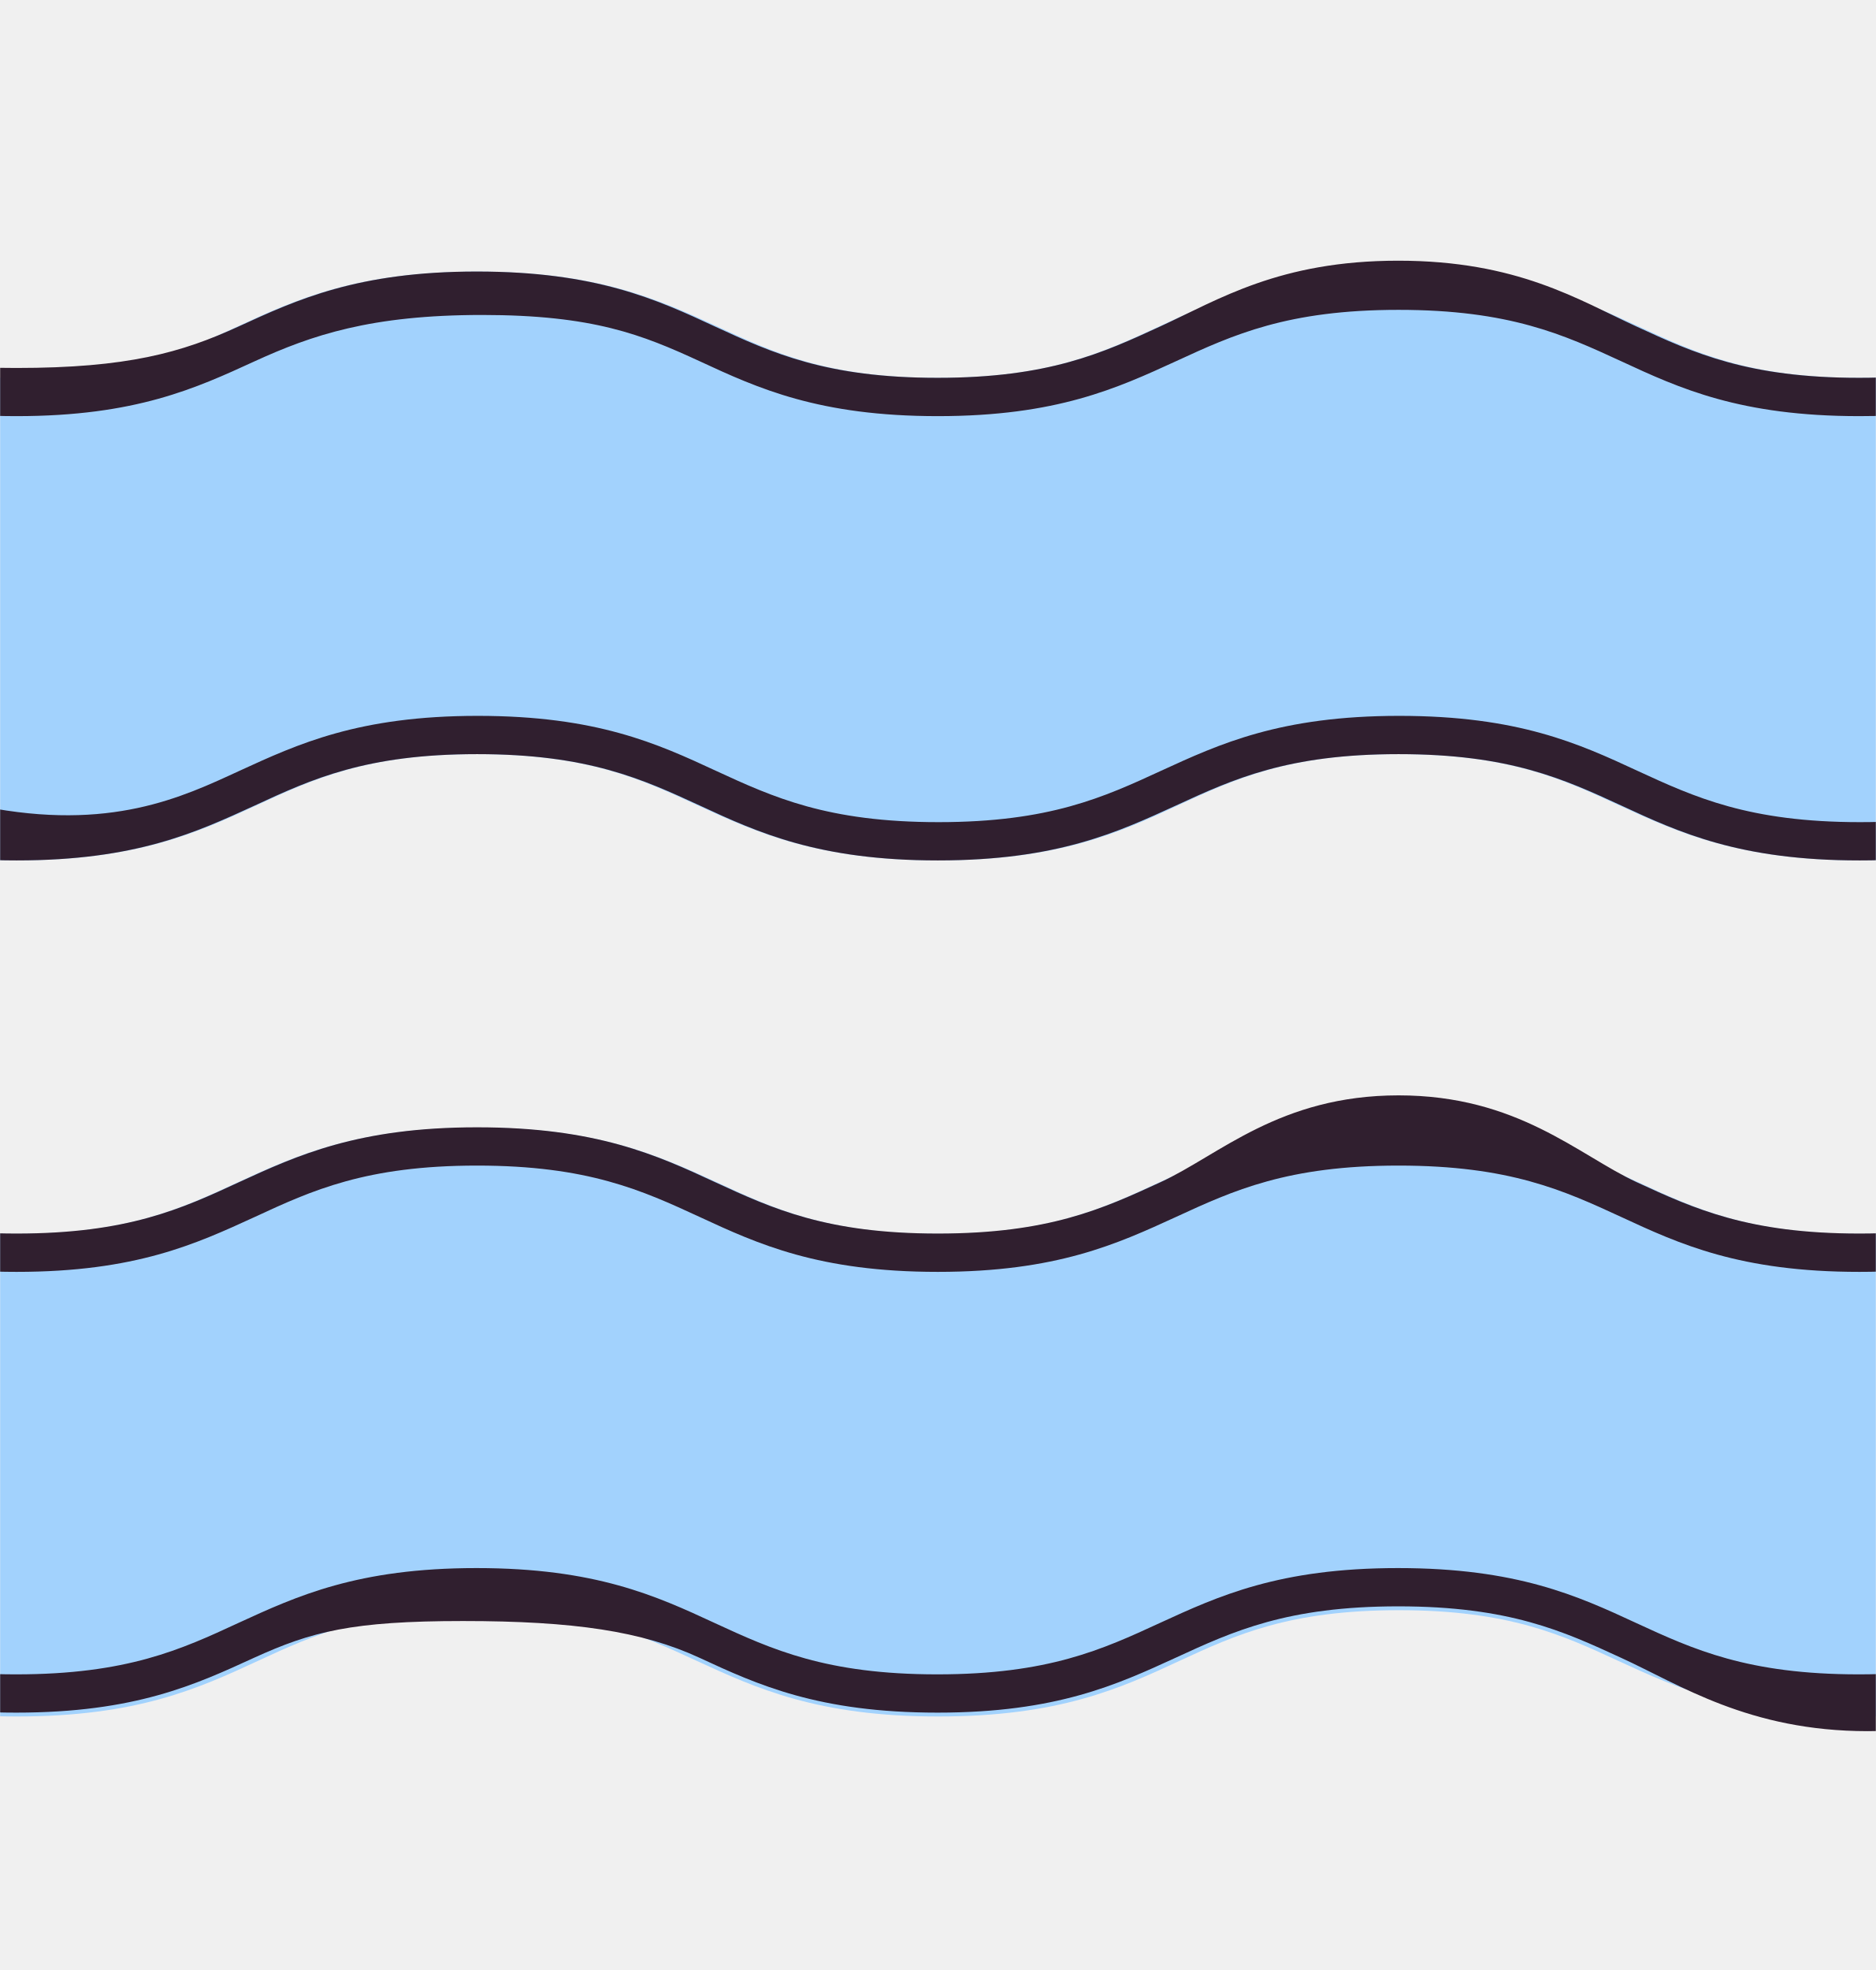
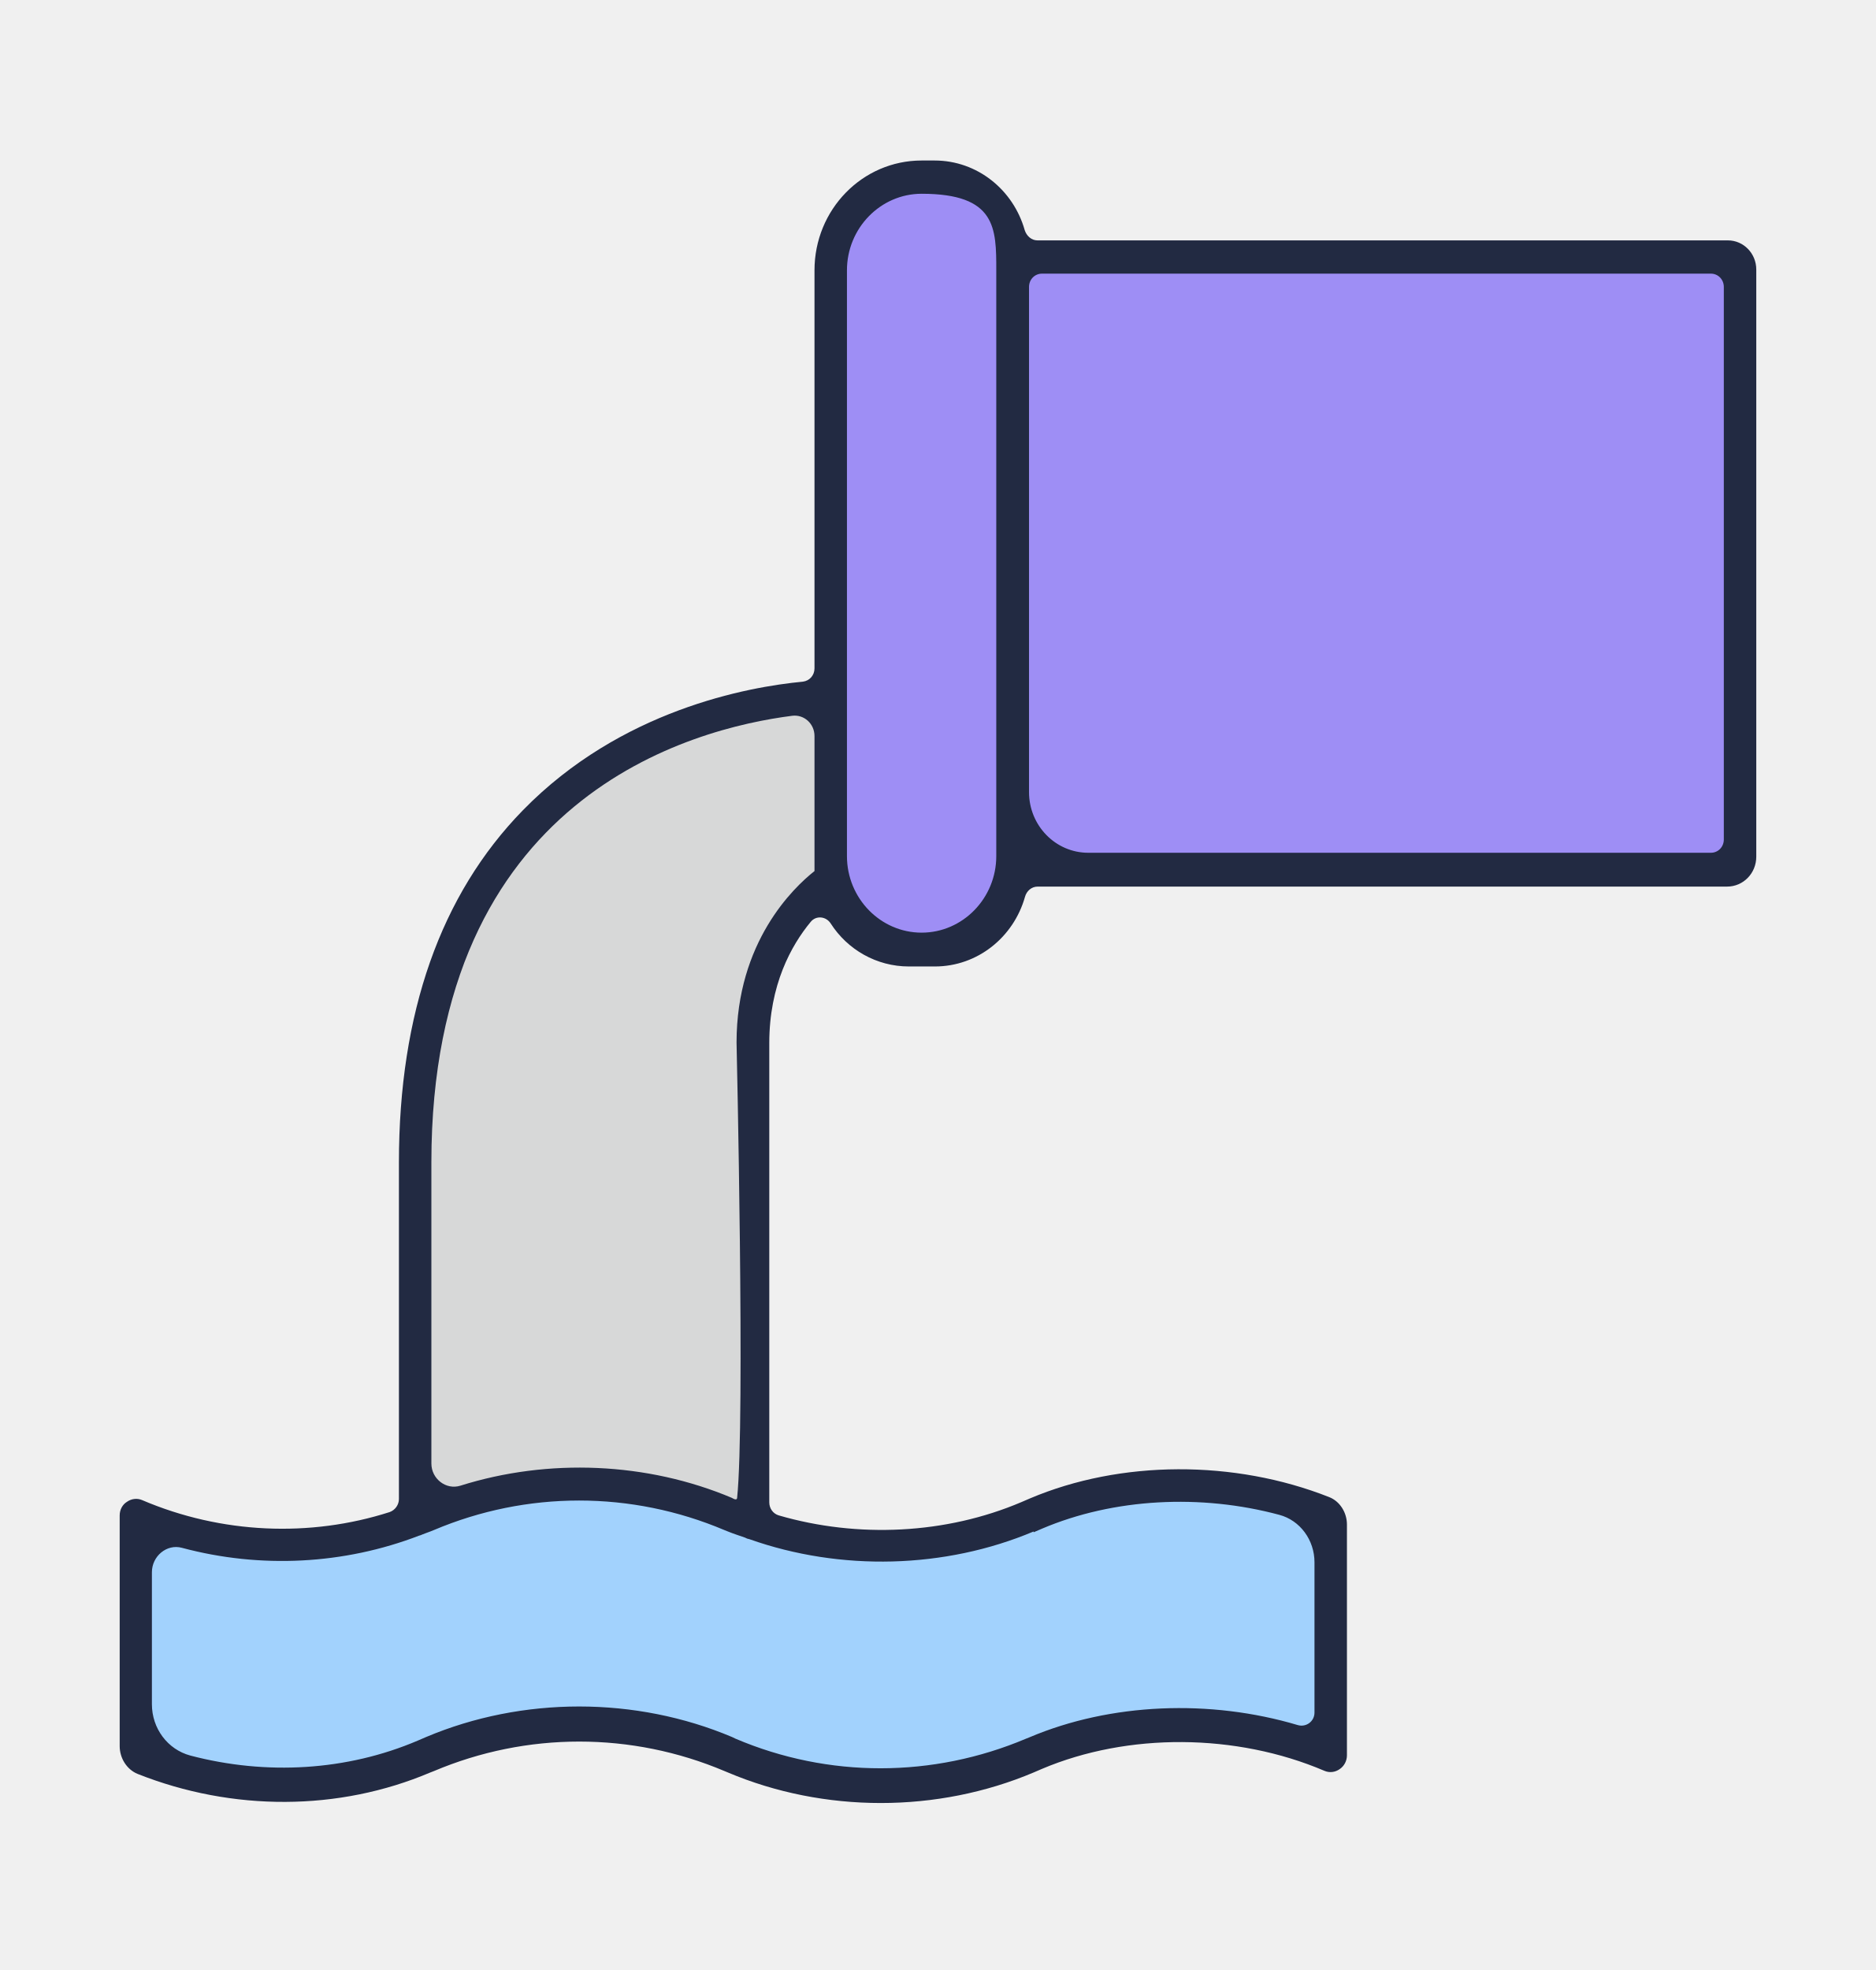
<svg xmlns="http://www.w3.org/2000/svg" width="40" height="42" viewBox="0 0 40 42" fill="none">
-   <g clip-path="url(#clip0_147_81)">
-     <path d="M49.477 24.04C46.898 24.04 45.592 24.639 44.333 25.224C43.128 25.782 41.989 26.306 39.652 26.306C37.315 26.306 36.176 25.782 34.971 25.224C33.712 24.646 32.406 24.04 29.828 24.04C27.249 24.04 25.943 24.639 24.684 25.224C23.479 25.782 22.34 26.306 20.003 26.306C17.666 26.306 16.527 25.782 15.322 25.224C14.063 24.646 12.757 24.04 10.179 24.04C7.6 24.04 6.301 24.639 5.035 25.224C3.83 25.782 2.691 26.306 0.354 26.306C-1.983 26.306 -3.122 25.782 -4.327 25.224C-5.586 24.646 -6.892 24.04 -9.47 24.04C-9.778 24.04 -10.026 24.292 -10.026 24.605V33.764C-10.026 34.077 -9.778 34.329 -9.47 34.329C-7.133 34.329 -5.995 34.853 -4.789 35.411C-3.53 35.989 -2.224 36.595 0.354 36.595C2.932 36.595 4.232 35.996 5.497 35.411C6.703 34.853 7.841 34.329 10.179 34.329C12.516 34.329 13.654 34.853 14.86 35.411C16.119 35.989 17.425 36.595 20.003 36.595C22.581 36.595 23.887 35.996 25.146 35.411C26.352 34.853 27.49 34.329 29.828 34.329C32.165 34.329 33.303 34.853 34.509 35.411C35.768 35.989 37.074 36.595 39.652 36.595C42.23 36.595 43.536 35.996 44.795 35.411C46.001 34.853 47.139 34.329 49.477 34.329C49.785 34.329 50.032 34.077 50.032 33.764V24.605C50.032 24.292 49.785 24.04 49.477 24.04Z" fill="#A2D2FD" style="fill:#A2D2FD;fill:color(display-p3 0.635 0.824 0.992);fill-opacity:1;" />
-     <path d="M49.477 5.79C46.899 5.79 45.593 6.388 44.334 6.974C43.128 7.532 41.99 8.056 39.653 8.056C37.315 8.056 36.177 7.532 34.971 6.974C33.712 6.395 32.406 5.79 29.828 5.79C27.25 5.79 25.944 6.388 24.685 6.974C23.479 7.532 22.341 8.056 20.004 8.056C17.666 8.056 16.528 7.532 15.322 6.974C14.063 6.395 12.758 5.79 10.179 5.79C7.601 5.79 6.302 6.388 5.036 6.974C3.83 7.532 2.692 8.056 0.355 8.056C-1.983 8.056 -3.121 7.532 -4.327 6.974C-5.592 6.395 -6.898 5.79 -9.476 5.79C-9.785 5.79 -10.032 6.041 -10.032 6.354V15.514C-10.032 15.827 -9.785 16.078 -9.476 16.078C-7.139 16.078 -6.001 16.602 -4.795 17.16C-3.536 17.739 -2.23 18.344 0.348 18.344C2.926 18.344 4.226 17.746 5.491 17.16C6.697 16.602 7.835 16.078 10.172 16.078C12.51 16.078 13.648 16.602 14.854 17.16C16.113 17.739 17.419 18.344 19.997 18.344C22.575 18.344 23.881 17.746 25.14 17.16C26.346 16.602 27.484 16.078 29.821 16.078C32.159 16.078 33.297 16.602 34.503 17.16C35.762 17.739 37.068 18.344 39.646 18.344C42.224 18.344 43.53 17.746 44.789 17.16C45.995 16.602 47.133 16.078 49.47 16.078C49.778 16.078 50.026 15.827 50.026 15.514V6.354C50.026 6.041 49.778 5.79 49.47 5.79H49.477Z" fill="#A2D2FD" style="fill:#A2D2FD;fill:color(display-p3 0.635 0.824 0.992);fill-opacity:1;" />
-     <path d="M39.646 8.872C37.101 8.872 35.815 8.28 34.569 7.702C33.344 7.137 32.192 6.606 29.821 6.606C27.451 6.606 26.299 7.137 25.073 7.702C23.827 8.273 22.535 8.872 19.997 8.872C17.459 8.872 16.166 8.28 14.92 7.702C13.695 7.137 12.65 6.715 10.279 6.715C7.909 6.715 6.65 7.144 5.431 7.702C4.185 8.273 2.899 8.872 0.354 8.872C-2.19 8.872 -3.476 8.28 -4.722 7.702C-5.947 7.137 -7.099 6.606 -9.47 6.606C-9.691 6.606 -9.872 6.422 -9.872 6.198C-9.872 5.973 -9.698 5.789 -9.477 5.789C-6.932 5.789 -5.646 6.381 -4.4 6.96C-3.175 7.525 -2.023 7.845 0.348 7.845C2.719 7.845 3.87 7.518 5.089 6.96C6.335 6.388 7.627 5.789 10.166 5.789C12.704 5.789 13.996 6.381 15.242 6.96C16.467 7.525 17.619 8.055 19.99 8.055C22.361 8.055 23.513 7.525 24.738 6.96C25.984 6.388 27.276 5.558 29.814 5.558C32.353 5.558 33.645 6.388 34.891 6.96C36.116 7.525 37.268 8.055 39.639 8.055C42.01 8.055 43.162 7.525 44.387 6.96C45.633 6.388 46.925 5.789 49.464 5.789C49.684 5.789 49.865 5.973 49.865 6.198C49.865 6.422 49.684 6.606 49.464 6.606C47.093 6.606 46.316 7.334 45.09 7.899C43.845 8.471 42.177 8.872 39.639 8.872H39.646Z" fill="#301F2F" style="fill:#301F2F;fill:color(display-p3 0.188 0.122 0.184);fill-opacity:1;" />
-     <path d="M39.646 18.344C37.101 18.344 35.815 17.752 34.57 17.174C33.344 16.609 32.192 16.078 29.822 16.078C27.451 16.078 26.299 16.609 25.073 17.174C23.828 17.745 22.535 18.344 19.997 18.344C17.459 18.344 16.166 17.752 14.921 17.174C13.695 16.609 12.543 16.078 10.173 16.078C7.802 16.078 6.65 16.609 5.431 17.174C4.186 17.745 2.9 18.344 0.355 18.344C-2.19 18.344 -3.476 17.752 -4.721 17.174C-5.947 16.609 -7.286 16.398 -9.657 16.398C-9.878 16.398 -9.865 15.895 -9.865 15.67C-9.865 15.445 -9.684 15.262 -9.463 15.262C-6.918 15.262 -5.632 15.854 -4.387 16.432C-3.161 16.997 -2.692 16.732 -0.362 17.194C2.357 17.732 3.884 16.997 5.11 16.432C6.355 15.861 7.648 15.262 10.186 15.262C12.724 15.262 14.017 15.854 15.262 16.432C16.488 16.997 17.64 17.528 20.011 17.528C22.381 17.528 23.533 16.997 24.759 16.432C26.004 15.861 27.297 15.262 29.835 15.262C32.373 15.262 33.666 15.854 34.911 16.432C36.137 16.997 37.289 17.528 39.66 17.528C42.03 17.528 43.182 16.997 44.408 16.432C45.653 15.861 46.946 15.262 49.484 15.262C49.705 15.262 49.886 15.445 49.886 15.67C49.886 15.895 49.705 16.078 49.484 16.078C47.113 16.078 45.961 16.609 44.736 17.174C43.49 17.745 42.198 18.344 39.66 18.344H39.646Z" fill="#301F2F" style="fill:#301F2F;fill:color(display-p3 0.188 0.122 0.184);fill-opacity:1;" />
-     <path d="M39.646 27.116C37.101 27.116 35.815 26.524 34.569 25.946C33.344 25.381 32.192 24.85 29.821 24.85C27.451 24.85 26.299 25.381 25.073 25.946C23.827 26.517 22.535 27.116 19.997 27.116C17.459 27.116 16.166 26.524 14.92 25.946C13.695 25.381 12.543 24.85 10.172 24.85C7.802 24.85 6.65 25.381 5.431 25.946C4.185 26.517 2.899 27.116 0.354 27.116C-2.19 27.116 -3.476 26.524 -4.722 25.946C-5.947 25.381 -7.099 24.85 -9.47 24.85C-9.691 24.85 -9.872 24.666 -9.872 24.442C-9.872 24.217 -9.53 23.788 -9.309 23.788C-6.764 23.788 -5.639 24.632 -4.394 25.204C-3.168 25.769 -2.016 26.299 0.354 26.299C2.725 26.299 3.877 25.769 5.096 25.204C6.342 24.632 7.634 24.034 10.172 24.034C12.71 24.034 14.003 24.625 15.249 25.204C16.474 25.769 17.626 26.299 19.997 26.299C22.367 26.299 23.519 25.769 24.745 25.204C25.991 24.632 27.283 23.353 29.821 23.353C32.359 23.353 33.652 24.625 34.898 25.204C36.123 25.769 37.275 26.299 39.646 26.299C42.016 26.299 43.168 25.769 44.394 25.204C45.639 24.632 46.932 24.034 49.47 24.034C49.691 24.034 49.872 24.217 49.872 24.442C49.872 24.666 49.691 24.85 49.47 24.85C47.099 24.85 45.947 25.381 44.722 25.946C43.476 26.517 42.184 27.116 39.646 27.116Z" fill="#301F2F" style="fill:#301F2F;fill:color(display-p3 0.188 0.122 0.184);fill-opacity:1;" />
-     <path d="M39.827 36.908C37.282 36.908 35.816 35.914 34.563 35.343C33.338 34.778 32.186 34.247 29.815 34.247C27.444 34.247 26.293 34.778 25.067 35.343C23.821 35.914 22.529 36.513 19.991 36.513C17.453 36.513 16.16 35.921 14.914 35.343C13.689 34.778 12.242 34.56 9.871 34.56C7.501 34.56 6.644 34.785 5.418 35.343C4.172 35.914 2.887 36.513 0.342 36.513C-2.203 36.513 -3.489 35.921 -4.735 35.343C-5.96 34.778 -7.112 34.247 -9.483 34.247C-9.704 34.247 -9.885 34.063 -9.885 33.839C-9.885 33.614 -9.704 33.431 -9.483 33.431C-6.938 33.431 -5.652 34.023 -4.407 34.601C-3.181 35.166 -2.029 35.697 0.342 35.697C2.712 35.697 3.864 35.166 5.083 34.601C6.329 34.029 7.621 33.431 10.159 33.431C12.698 33.431 13.99 34.023 15.236 34.601C16.461 35.166 17.613 35.697 19.984 35.697C22.355 35.697 23.506 35.166 24.732 34.601C25.978 34.029 27.27 33.431 29.808 33.431C32.346 33.431 33.639 34.023 34.885 34.601C36.11 35.166 37.262 35.697 39.633 35.697C42.004 35.697 43.156 35.166 44.381 34.601C45.627 34.029 46.919 33.431 49.457 33.431C49.678 33.431 49.859 33.614 49.859 33.839C49.859 34.063 49.678 34.247 49.457 34.247C47.087 34.247 45.935 34.778 44.709 35.343C43.464 35.914 42.352 36.908 39.814 36.908H39.827Z" fill="#301F2F" style="fill:#301F2F;fill:color(display-p3 0.188 0.122 0.184);fill-opacity:1;" />
-   </g>
-   <defs>
-     <clipPath id="clip0_147_81">
-       <rect width="39.993" height="40.993" fill="white" style="fill:white;fill-opacity:1;" transform="translate(0.00341797 0.434082)" />
-     </clipPath>
-   </defs>
+   <path d="M16.051 32.617V22.346C16.051 19.946 17.713 18.875 17.713 18.875V14.967C17.713 14.967 8.852 14.955 8.852 24.901V32.541" fill="#D7D8D8" style="fill:#D7D8D8;fill:color(display-p3 0.843 0.847 0.847);fill-opacity:1;" />
+   <path d="M37.097 5.601H21.59V18.657H37.097V5.601Z" fill="#9E8EF5" style="fill:#9E8EF5;fill:color(display-p3 0.62 0.557 0.961);fill-opacity:1;" />
+   <path d="M19.927 3.897H19.374C18.456 3.897 17.712 4.66 17.712 5.6V18.657C17.712 19.597 18.456 20.36 19.374 20.36H19.927C20.845 20.36 21.589 19.597 21.589 18.657V5.6C21.589 4.66 20.845 3.897 19.927 3.897Z" fill="#9E8EF5" style="fill:#9E8EF5;fill:color(display-p3 0.62 0.557 0.961);fill-opacity:1;" />
+   <path d="M28.374 37.537C26.424 36.71 24.036 36.674 22.086 37.502L21.907 37.579C19.905 38.424 17.655 38.424 15.653 37.579L15.475 37.502C13.473 36.65 11.223 36.65 9.221 37.502L9.042 37.579C7.092 38.407 4.842 38.371 2.893 37.543V32.434C4.842 33.262 7.092 33.298 9.042 32.47L9.221 32.393C11.223 31.547 13.473 31.547 15.475 32.393L15.653 32.47C17.655 33.321 19.905 33.321 21.907 32.47L22.086 32.393C24.036 31.565 26.424 31.607 28.374 32.428V37.537Z" fill="#A2D2FD" style="fill:#A2D2FD;fill:color(display-p3 0.635 0.824 0.992);fill-opacity:1;" />
+   <path d="M36.843 5.125H22.12C21.993 5.125 21.889 5.03 21.849 4.906C21.607 4.049 20.84 3.422 19.928 3.422H19.651C18.388 3.422 17.367 4.468 17.367 5.763V14.249C17.367 14.397 17.263 14.515 17.119 14.533C15.942 14.645 13.236 15.136 11.148 17.276C9.394 19.074 8.506 21.599 8.506 24.786V31.959C8.506 32.083 8.425 32.195 8.309 32.237C6.613 32.781 4.721 32.704 3.031 31.982C2.921 31.935 2.8 31.953 2.708 32.018C2.61 32.077 2.552 32.189 2.552 32.308V37.227C2.552 37.482 2.702 37.724 2.933 37.819C4.958 38.623 7.225 38.617 9.175 37.789L9.25 37.76C11.234 36.92 13.467 36.92 15.451 37.76L15.521 37.789C16.542 38.221 17.661 38.44 18.78 38.44C19.899 38.44 21.018 38.221 22.039 37.789L22.218 37.712C24.047 36.938 26.355 36.949 28.241 37.754C28.351 37.801 28.472 37.783 28.564 37.718C28.662 37.653 28.72 37.541 28.72 37.422V32.503C28.72 32.248 28.57 32.006 28.339 31.917C26.32 31.119 23.897 31.125 21.959 31.947L21.78 32.024C20.17 32.71 18.29 32.798 16.605 32.308C16.484 32.272 16.403 32.16 16.403 32.03V22.238C16.403 21.002 16.87 20.156 17.286 19.654C17.401 19.512 17.615 19.535 17.713 19.689C18.07 20.245 18.688 20.605 19.38 20.605H19.934C20.845 20.605 21.613 19.979 21.855 19.121C21.889 18.997 21.993 18.902 22.126 18.902H36.825C37.171 18.902 37.448 18.619 37.448 18.264V5.746C37.448 5.403 37.177 5.125 36.843 5.125ZM22.039 32.668L22.218 32.591C23.747 31.941 25.605 31.846 27.278 32.296C27.722 32.414 28.028 32.834 28.028 33.307V36.512C28.028 36.701 27.849 36.831 27.67 36.778C25.801 36.222 23.684 36.305 21.953 37.038L21.878 37.068C19.893 37.907 17.667 37.913 15.682 37.068L15.607 37.032C14.586 36.601 13.467 36.382 12.348 36.382C11.229 36.382 10.109 36.601 9.088 37.032L8.909 37.109C7.398 37.754 5.679 37.854 4.058 37.428C3.573 37.298 3.239 36.849 3.239 36.334V33.52C3.239 33.177 3.556 32.911 3.879 32.999C5.558 33.449 7.34 33.354 8.938 32.739C8.961 32.733 8.984 32.727 9.002 32.716C9.059 32.692 9.117 32.674 9.175 32.651L9.25 32.621C11.234 31.781 13.461 31.781 15.446 32.621L15.521 32.651C15.636 32.698 15.763 32.739 15.884 32.781C15.913 32.798 15.947 32.81 15.982 32.816C17.92 33.502 20.147 33.449 22.039 32.651V32.668ZM17.367 18.571C16.917 18.926 15.705 20.085 15.705 22.226C15.705 22.226 15.89 30.297 15.717 31.935C15.711 32.006 15.607 31.935 15.607 31.935C13.801 31.172 11.69 31.084 9.815 31.675C9.509 31.77 9.198 31.527 9.198 31.202V24.78C9.198 16.981 14.753 15.532 16.894 15.26C17.147 15.23 17.367 15.431 17.367 15.692V18.536V18.571ZM19.651 19.884C18.774 19.884 18.059 19.151 18.059 18.252V14.846V5.763C18.059 4.865 18.774 4.131 19.651 4.131C21.243 4.131 21.243 4.865 21.243 5.763V18.252C21.243 19.151 20.528 19.884 19.651 19.884ZM36.479 18.181H23.205C22.507 18.181 21.941 17.602 21.941 16.886V6.118C21.941 5.959 22.062 5.834 22.218 5.834H36.479C36.635 5.834 36.756 5.959 36.756 6.118V17.897C36.756 18.057 36.635 18.181 36.479 18.181Z" fill="#222A42" style="fill:#222A42;fill:color(display-p3 0.133 0.165 0.259);fill-opacity:1;" />
</svg>
